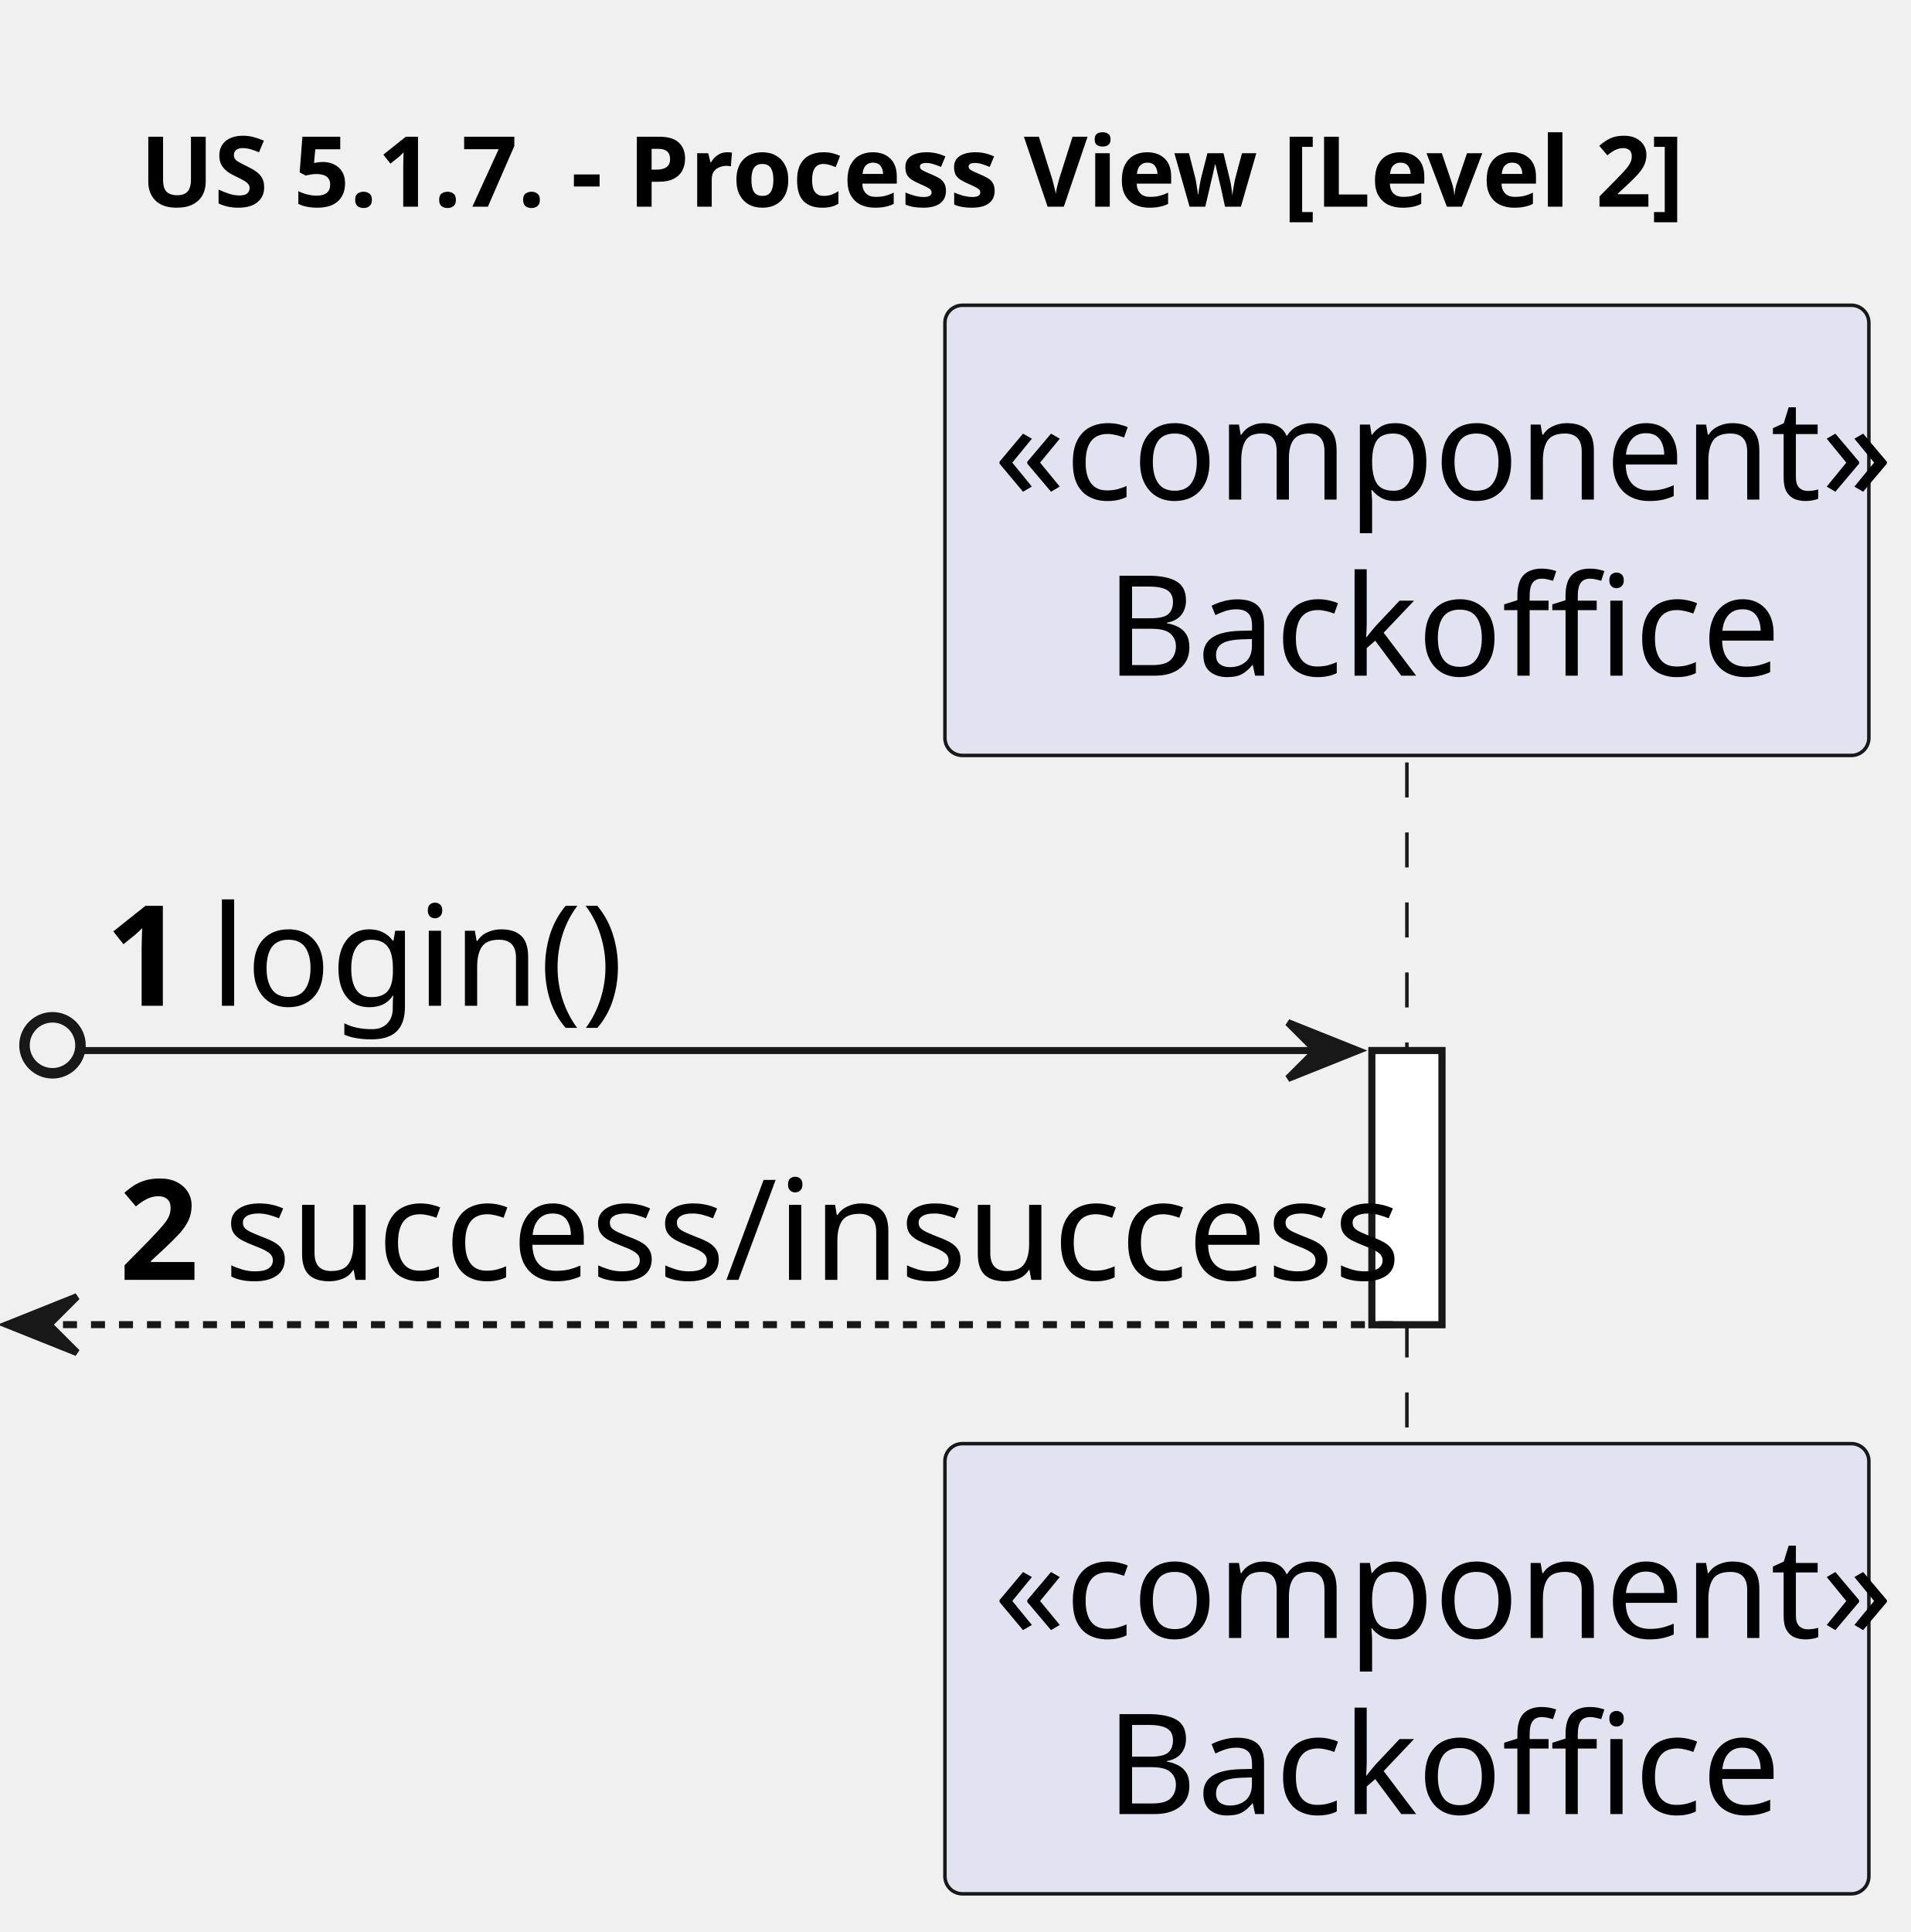
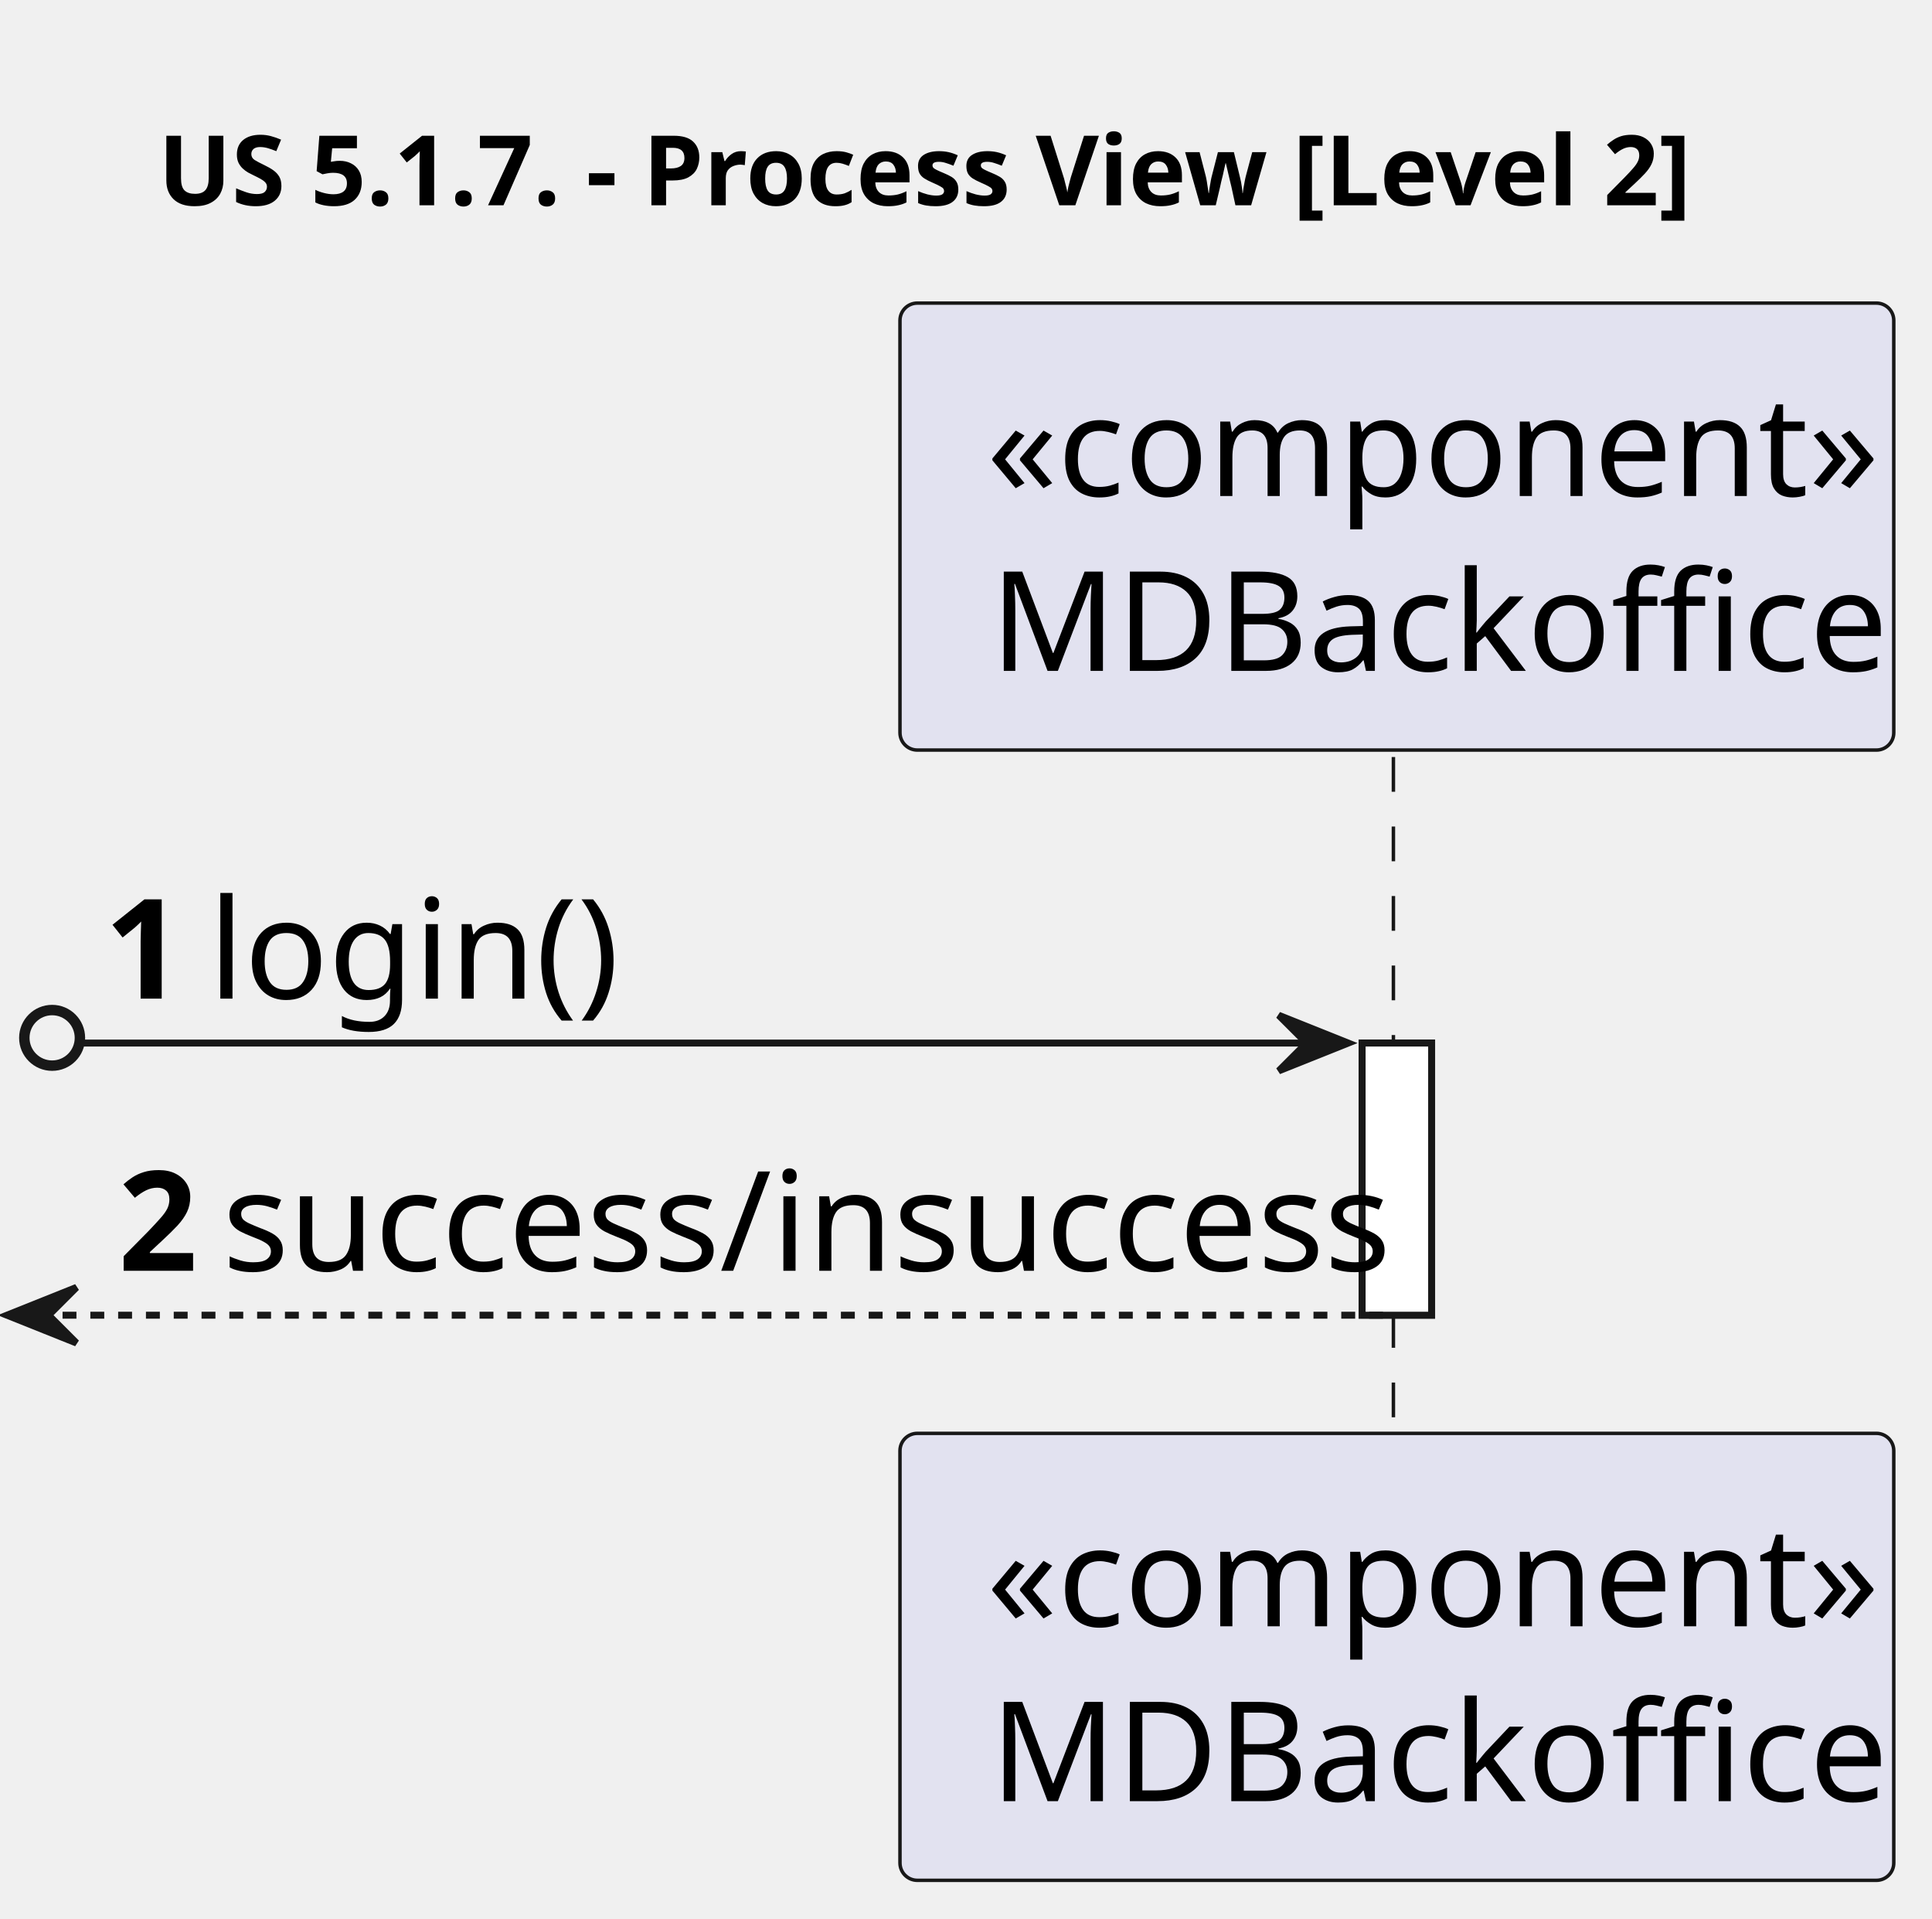
- <svg xmlns="http://www.w3.org/2000/svg" contentStyleType="text/css" height="276px" preserveAspectRatio="none" style="width:273px;height:276px;background:#FFFFFF;" version="1.1" viewBox="0 0 273 276" width="273px" zoomAndPan="magnify">
+ <svg xmlns="http://www.w3.org/2000/svg" contentStyleType="text/css" height="276px" preserveAspectRatio="none" style="width:278px;height:276px;background:#FFFFFF;" version="1.1" viewBox="0 0 278 276" width="278px" zoomAndPan="magnify">
  <defs />
  <g>
-     <text fill="#000000" font-family="sans-serif" font-size="14" font-weight="bold" lengthAdjust="spacing" textLength="231" x="20" y="29.533">US 5.1.7. - Process View [Level 2]</text>
+     <text fill="#000000" font-family="sans-serif" font-size="14" font-weight="bold" lengthAdjust="spacing" textLength="231" x="22.75" y="29.533">US 5.1.7. - Process View [Level 2]</text>
    <rect fill="#FFFFFF" height="39.156" style="stroke:#181818;stroke-width:1.0;" width="10" x="196" y="150.078" />
-     <line style="stroke:#181818;stroke-width:0.5;stroke-dasharray:5.0,5.0;" x1="201" x2="201" y1="108.922" y2="207.234" />
-     <rect fill="#E2E2F0" height="64.312" rx="2.5" ry="2.5" style="stroke:#181818;stroke-width:0.5;" width="132" x="135" y="43.609" />
+     <line style="stroke:#181818;stroke-width:0.5;stroke-dasharray:5.0,5.0;" x1="200.5" x2="200.5" y1="108.922" y2="207.234" />
+     <rect fill="#E2E2F0" height="64.312" rx="2.5" ry="2.5" style="stroke:#181818;stroke-width:0.5;" width="143" x="129.5" y="43.609" />
    <text fill="#000000" font-family="sans-serif" font-size="20" lengthAdjust="spacing" textLength="118" x="142" y="71.371">«component»</text>
-     <text fill="#000000" font-family="sans-serif" font-size="20" lengthAdjust="spacing" textLength="92" x="158" y="96.527">Backoffice</text>
-     <rect fill="#E2E2F0" height="64.312" rx="2.5" ry="2.5" style="stroke:#181818;stroke-width:0.5;" width="132" x="135" y="206.234" />
+     <text fill="#000000" font-family="sans-serif" font-size="20" lengthAdjust="spacing" textLength="123" x="142.5" y="96.527">MDBackoffice</text>
+     <rect fill="#E2E2F0" height="64.312" rx="2.5" ry="2.5" style="stroke:#181818;stroke-width:0.5;" width="143" x="129.5" y="206.234" />
    <text fill="#000000" font-family="sans-serif" font-size="20" lengthAdjust="spacing" textLength="118" x="142" y="233.996">«component»</text>
-     <text fill="#000000" font-family="sans-serif" font-size="20" lengthAdjust="spacing" textLength="92" x="158" y="259.152">Backoffice</text>
+     <text fill="#000000" font-family="sans-serif" font-size="20" lengthAdjust="spacing" textLength="123" x="142.5" y="259.152">MDBackoffice</text>
    <rect fill="#FFFFFF" height="39.156" style="stroke:#181818;stroke-width:1.0;" width="10" x="196" y="150.078" />
    <ellipse cx="7.5" cy="149.328" fill="none" rx="4" ry="4" style="stroke:#181818;stroke-width:1.5;" />
    <polygon fill="#181818" points="184,146.078,194,150.078,184,154.078,188,150.078" style="stroke:#181818;stroke-width:1.0;" />
    <line style="stroke:#181818;stroke-width:1.0;" x1="12" x2="190" y1="150.078" y2="150.078" />
    <text fill="#000000" font-family="sans-serif" font-size="20" font-weight="bold" lengthAdjust="spacing" textLength="11" x="15" y="143.684">1</text>
    <text fill="#000000" font-family="sans-serif" font-size="20" lengthAdjust="spacing" textLength="54" x="30" y="143.684">login()</text>
    <polygon fill="#181818" points="11,185.234,1,189.234,11,193.234,7,189.234" style="stroke:#181818;stroke-width:1.0;" />
    <line style="stroke:#181818;stroke-width:1.0;stroke-dasharray:2.0,2.0;" x1="5" x2="200" y1="189.234" y2="189.234" />
    <text fill="#000000" font-family="sans-serif" font-size="20" font-weight="bold" lengthAdjust="spacing" textLength="11" x="17" y="182.84">2</text>
    <text fill="#000000" font-family="sans-serif" font-size="20" lengthAdjust="spacing" textLength="162" x="32" y="182.84">success/insuccess</text>
  </g>
</svg>
